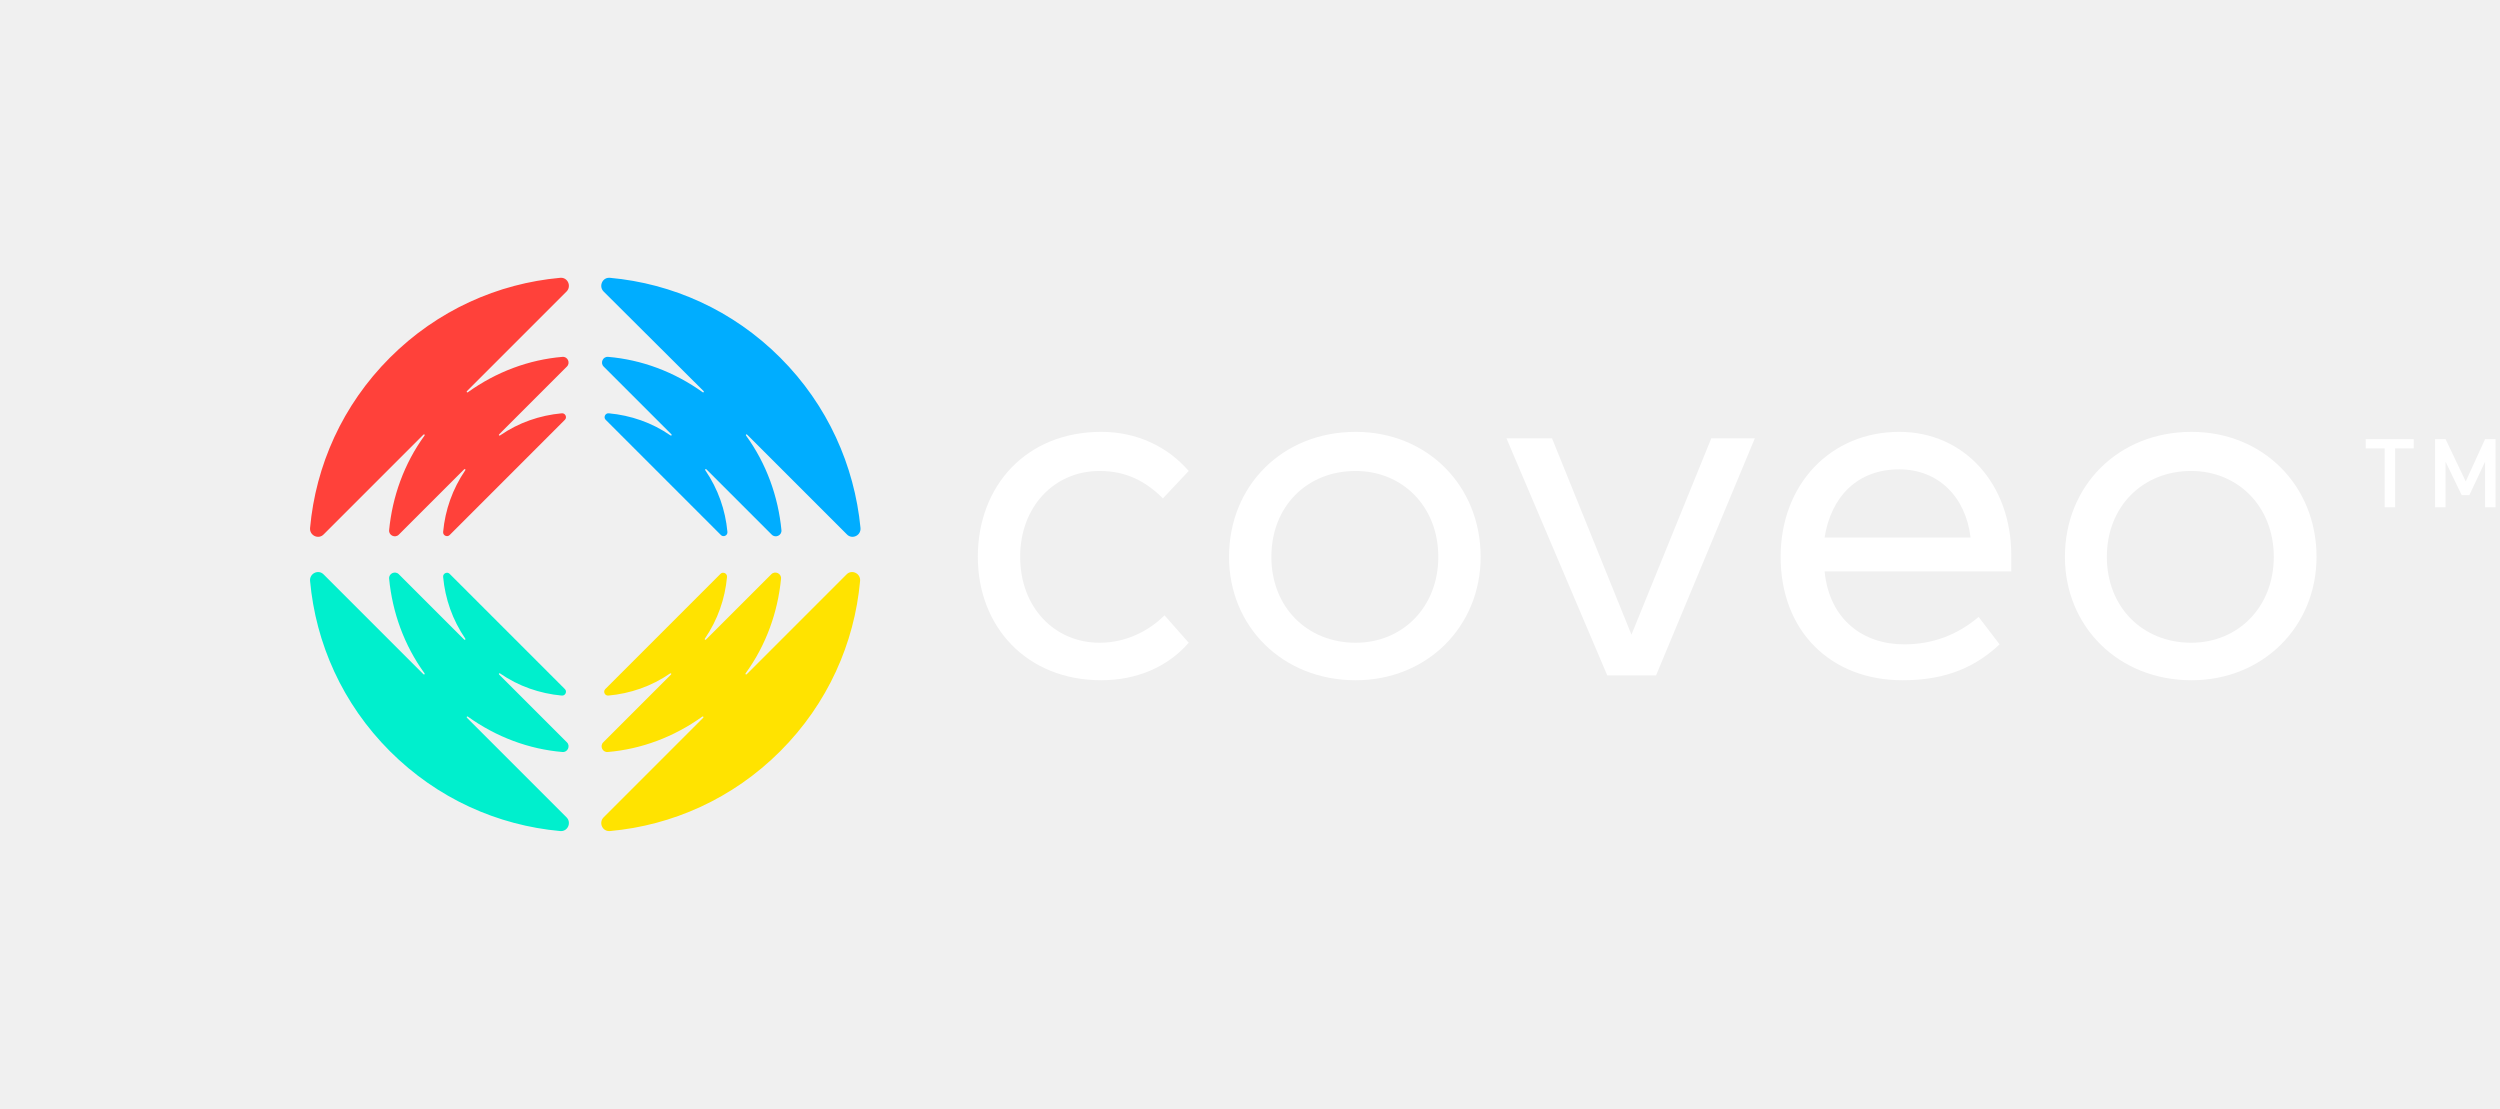
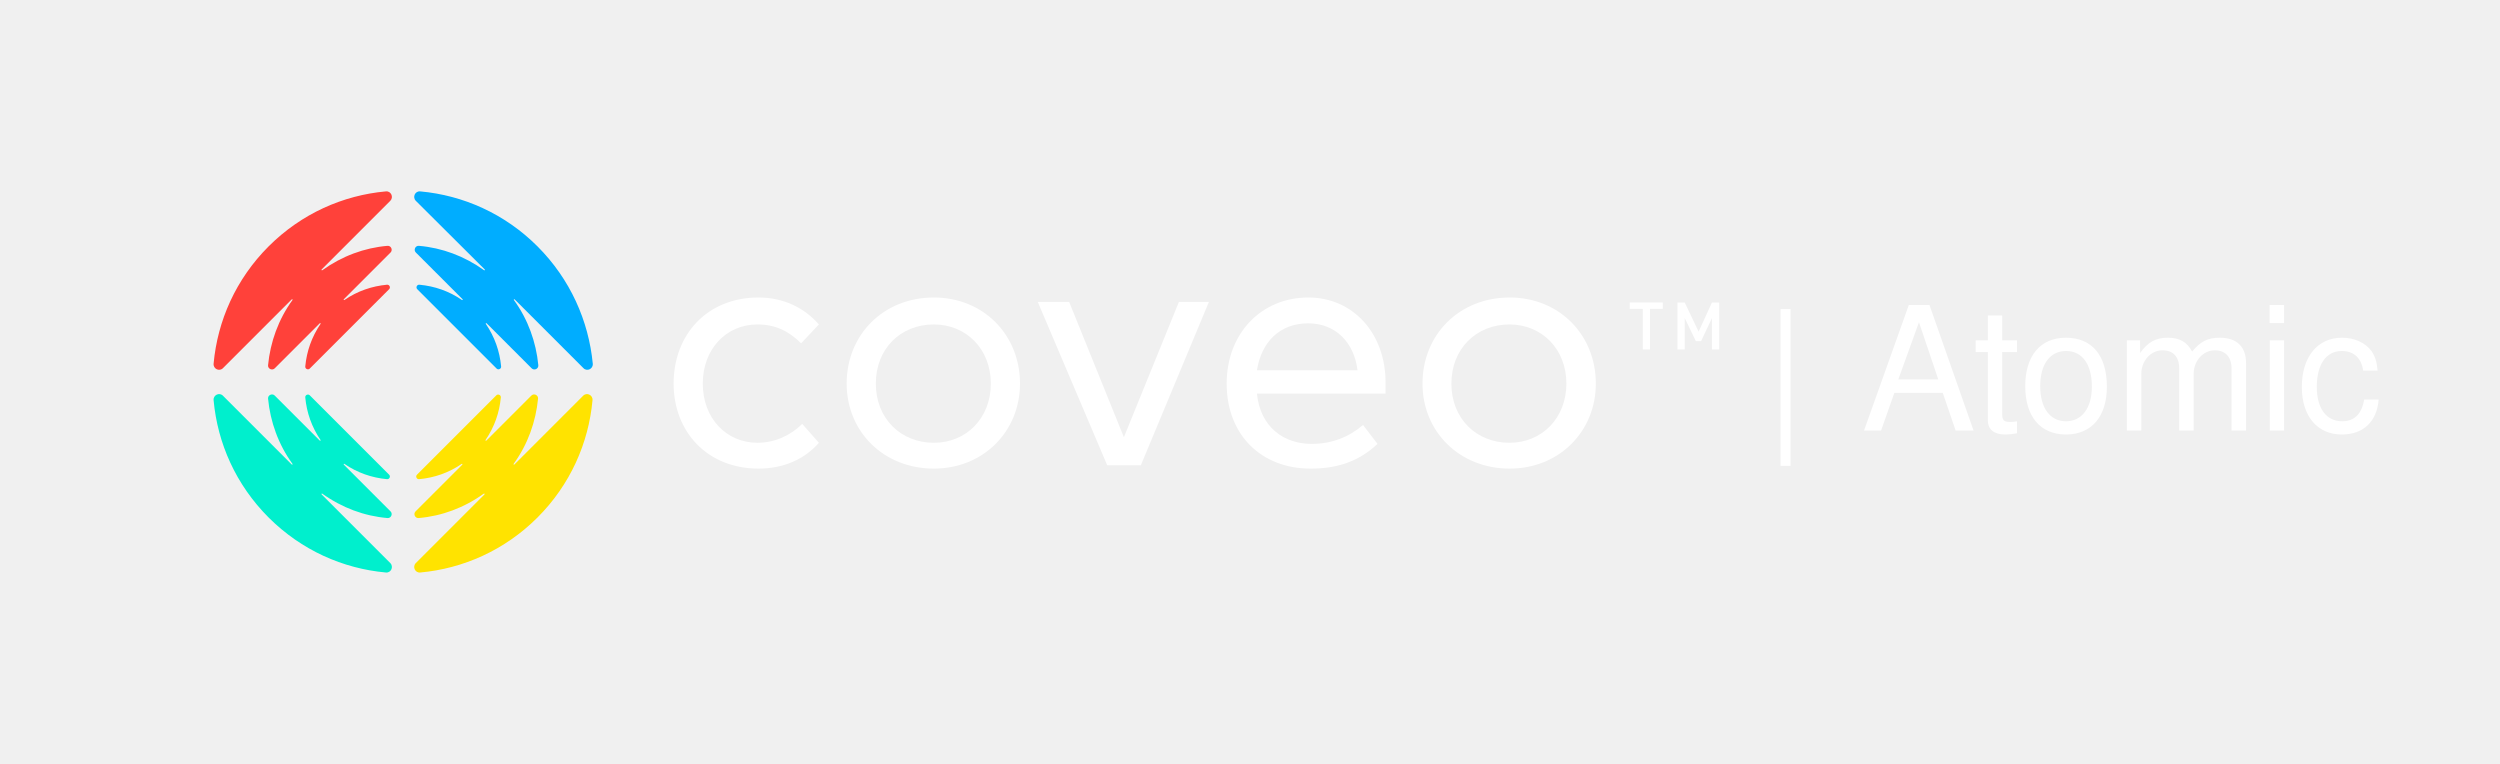
- <svg xmlns="http://www.w3.org/2000/svg" viewBox="0 0 620 275">
+ <svg xmlns="http://www.w3.org/2000/svg" viewBox="0 0 900 275">
  <g>
    <g>
      <path fill="#00ADFF" d="M193.5,88.7c-11.8-11.8-26.8-18.4-42.2-19.8c-1.9-0.2-2.9,2.1-1.6,3.4L174.5,97c0.2,0.2-0.1,0.4-0.2,0.3         c-7.1-5.1-15.2-8.1-23.5-8.8c-1.3-0.1-2,1.5-1.1,2.4l16.8,16.8c0.2,0.2,0,0.4-0.2,0.3c-4.6-3.2-9.9-5-15.3-5.5         c-0.9-0.1-1.4,1-0.8,1.6l28.6,28.6c0.6,0.6,1.7,0.1,1.6-0.8c-0.5-5.4-2.3-10.6-5.5-15.3c-0.1-0.2,0.1-0.4,0.3-0.2l16.2,16.2         c0.9,0.9,2.5,0.2,2.4-1.1c-0.8-8.3-3.7-16.5-8.8-23.5c-0.1-0.2,0.1-0.4,0.3-0.2l24.7,24.7c1.3,1.4,3.6,0.3,3.4-1.6         C211.9,115.5,205.3,100.5,193.5,88.7" />
      <path fill="#FF413A" d="M96.7,88.7c11.8-11.8,26.8-18.4,42.2-19.8c1.9-0.2,2.9,2.1,1.6,3.4L115.8,97c-0.2,0.2,0.1,0.4,0.2,0.3         c7.1-5.1,15.2-8.1,23.5-8.8c1.3-0.1,2,1.5,1.1,2.4l-16.8,16.8c-0.2,0.2,0,0.4,0.2,0.3c4.6-3.2,9.9-5,15.3-5.5         c0.9-0.1,1.4,1,0.8,1.6l-28.6,28.6c-0.6,0.6-1.7,0.1-1.6-0.8c0.5-5.4,2.3-10.6,5.5-15.3c0.1-0.2-0.1-0.4-0.3-0.2l-16.2,16.2         c-0.9,0.9-2.5,0.2-2.4-1.1c0.8-8.3,3.7-16.5,8.8-23.5c0.1-0.2-0.1-0.4-0.3-0.2l-24.7,24.7c-1.3,1.4-3.6,0.3-3.4-1.6         C78.3,115.5,84.9,100.5,96.7,88.7" />
      <path fill="#00EFCD" d="M96.7,186.3c11.8,11.8,26.8,18.4,42.2,19.8c1.9,0.2,2.9-2.1,1.6-3.4L115.8,178c-0.2-0.2,0.1-0.4,0.2-0.3         c7.1,5.1,15.2,8.1,23.5,8.8c1.3,0.1,2-1.5,1.1-2.4l-16.8-16.8c-0.2-0.2,0-0.4,0.2-0.3c4.6,3.2,9.9,5,15.3,5.5         c0.9,0.1,1.4-1,0.8-1.6l-28.6-28.6c-0.6-0.6-1.7-0.1-1.6,0.8c0.5,5.4,2.3,10.6,5.5,15.3c0.1,0.2-0.1,0.4-0.3,0.2l-16.2-16.2         c-0.9-0.9-2.5-0.2-2.4,1.1c0.8,8.3,3.7,16.5,8.8,23.5c0.1,0.2-0.1,0.4-0.3,0.2l-24.7-24.7c-1.3-1.4-3.6-0.3-3.4,1.6         C78.3,159.5,84.9,174.5,96.7,186.3" />
      <path fill="#FFE300" d="M193.5,186.3c-11.8,11.8-26.8,18.4-42.2,19.8c-1.9,0.2-2.9-2.1-1.6-3.4l24.7-24.7c0.2-0.2-0.1-0.4-0.2-0.3         c-7.1,5.1-15.2,8.1-23.5,8.8c-1.3,0.1-2-1.5-1.1-2.4l16.8-16.8c0.2-0.2,0-0.4-0.2-0.3c-4.6,3.2-9.9,5-15.3,5.5         c-0.9,0.1-1.4-1-0.8-1.6l28.6-28.6c0.6-0.6,1.7-0.1,1.6,0.8c-0.5,5.4-2.3,10.6-5.5,15.3c-0.1,0.2,0.1,0.4,0.3,0.2l16.2-16.2         c0.9-0.9,2.5-0.2,2.4,1.1c-0.8,8.3-3.7,16.5-8.8,23.5c-0.1,0.2,0.1,0.4,0.3,0.2l24.7-24.7c1.3-1.4,3.6-0.3,3.4,1.6         C211.9,159.5,205.3,174.5,193.5,186.3" />
    </g>
    <g>
      <path fill="white" d="M294.8,116.8c-6.4,6.8-6.4,6.8-6.4,6.8c-4.4-4.4-9.3-6.8-15.7-6.8c-11.3,0-19.7,8.9-19.7,21.3         c0,12.5,8.5,21.3,19.7,21.3c6.4,0,12.1-2.8,16.1-6.8c6,6.8,6,6.8,6,6.8c-5.2,6-12.9,9.3-21.7,9.3c-18.5,0-30.6-13.3-30.6-30.6         c0-17.7,12.1-31,30.6-31C281.9,107.1,289.5,110.7,294.8,116.8L294.8,116.8z" />
      <path fill="white" d="M367.2,138.1c0,17.3-13.3,30.6-31,30.6c-18.1,0-31.4-13.3-31.4-30.6c0-17.7,13.3-31,31.4-31         C353.9,107.1,367.2,120.4,367.2,138.1L367.2,138.1z M315.3,138.1c0,12.5,8.9,21.3,20.9,21.3c11.7,0,20.5-8.9,20.5-21.3         c0-12.5-8.9-21.3-20.5-21.3C324.1,116.8,315.3,125.6,315.3,138.1L315.3,138.1z" />
      <polygon fill="white" points="410.7,167.5 398.6,167.5 373.6,108.7 384.9,108.7 404.6,157.4 424.4,108.7 435.2,108.7" />
      <path fill="white" d="M498.8,137.7c0,1.6,0,2.8,0,4c-46.3,0-46.3,0-46.3,0c1.2,12.1,9.7,18.1,19.7,18.1c7.2,0,13.3-2.4,18.5-6.8         c5.2,6.8,5.2,6.8,5.2,6.8c-7.2,6.8-15.3,8.9-24.1,8.9c-17.7,0-30.2-12.1-30.2-30.6c0-18.1,12.5-31,29.4-31         C487.1,107.1,498.8,120,498.8,137.7L498.8,137.7z M452.5,133.3c36.2,0,36.2,0,36.2,0c-1.2-10.1-8-16.9-17.7-16.9         C460.6,116.4,454.1,123.2,452.5,133.3L452.5,133.3z" />
      <path fill="white" d="M574.5,138.1c0,17.3-13.3,30.6-31,30.6c-18.1,0-31.4-13.3-31.4-30.6c0-17.7,13.3-31,31.4-31         C561.2,107.1,574.5,120.4,574.5,138.1L574.5,138.1z M522.5,138.1c0,12.5,8.9,21.3,20.9,21.3c11.7,0,20.5-8.9,20.5-21.3         c0-12.5-8.9-21.3-20.5-21.3C531.4,116.8,522.5,125.6,522.5,138.1L522.5,138.1z" />
    </g>
    <g>
      <polyline fill="white" points="598.6,108.9 586.7,108.9 586.7,111.2 591.4,111.2 591.4,125.8 594,125.8 594,111.2 598.6,111.2         598.6,108.9" />
      <polyline fill="white" points="618.9,108.9 616.3,108.9 611.5,119.4 606.5,108.9 603.9,108.9 603.9,125.8 606.5,125.8         606.5,114.5 610.5,122.8 612.4,122.8 616.3,114.5 616.3,125.8 618.9,125.8 618.9,108.9" />
    </g>
+     <text fill="white" font-family="-apple-system, BlinkMacSystemFont, 'Segoe UI', Helvetica, Arial, sans-serif" font-size="60" font-weight="300" x="635" y="155">|</text>
+     <text fill="white" font-family="-apple-system, BlinkMacSystemFont, 'Segoe UI', Helvetica, Arial, sans-serif" font-size="62" font-weight="400" x="670" y="155">Atomic</text>
  </g>
</svg>
